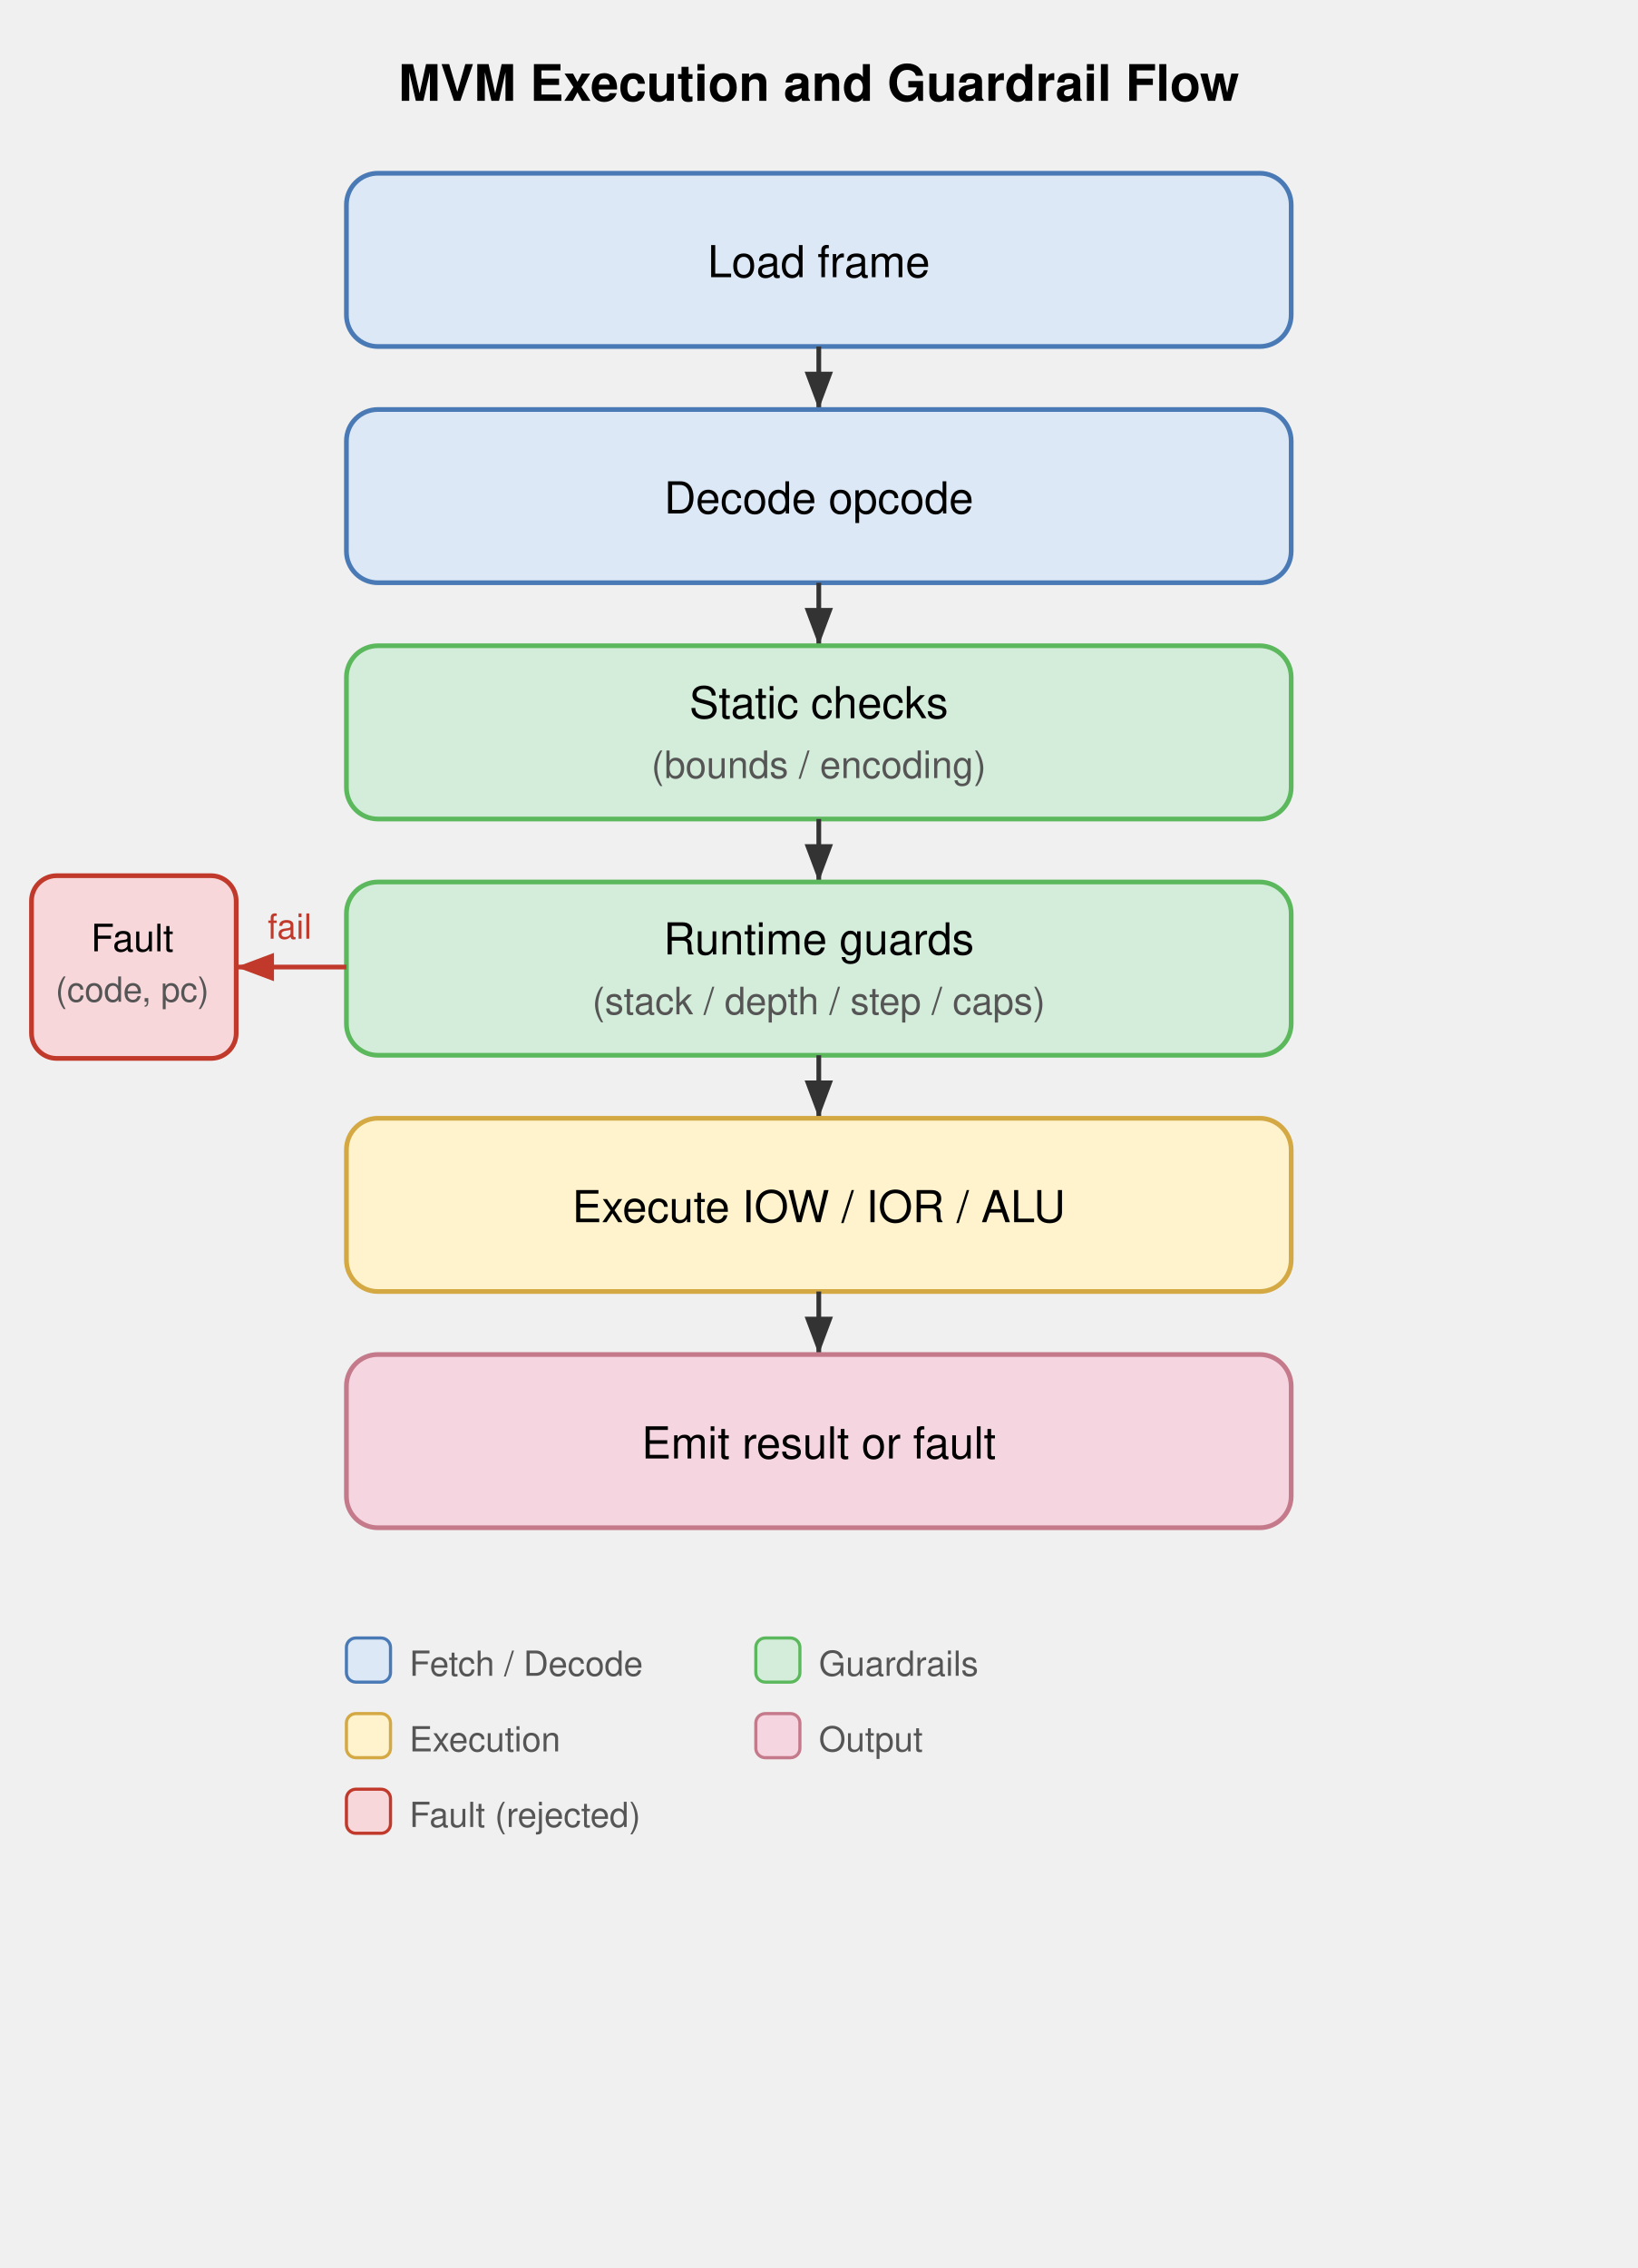
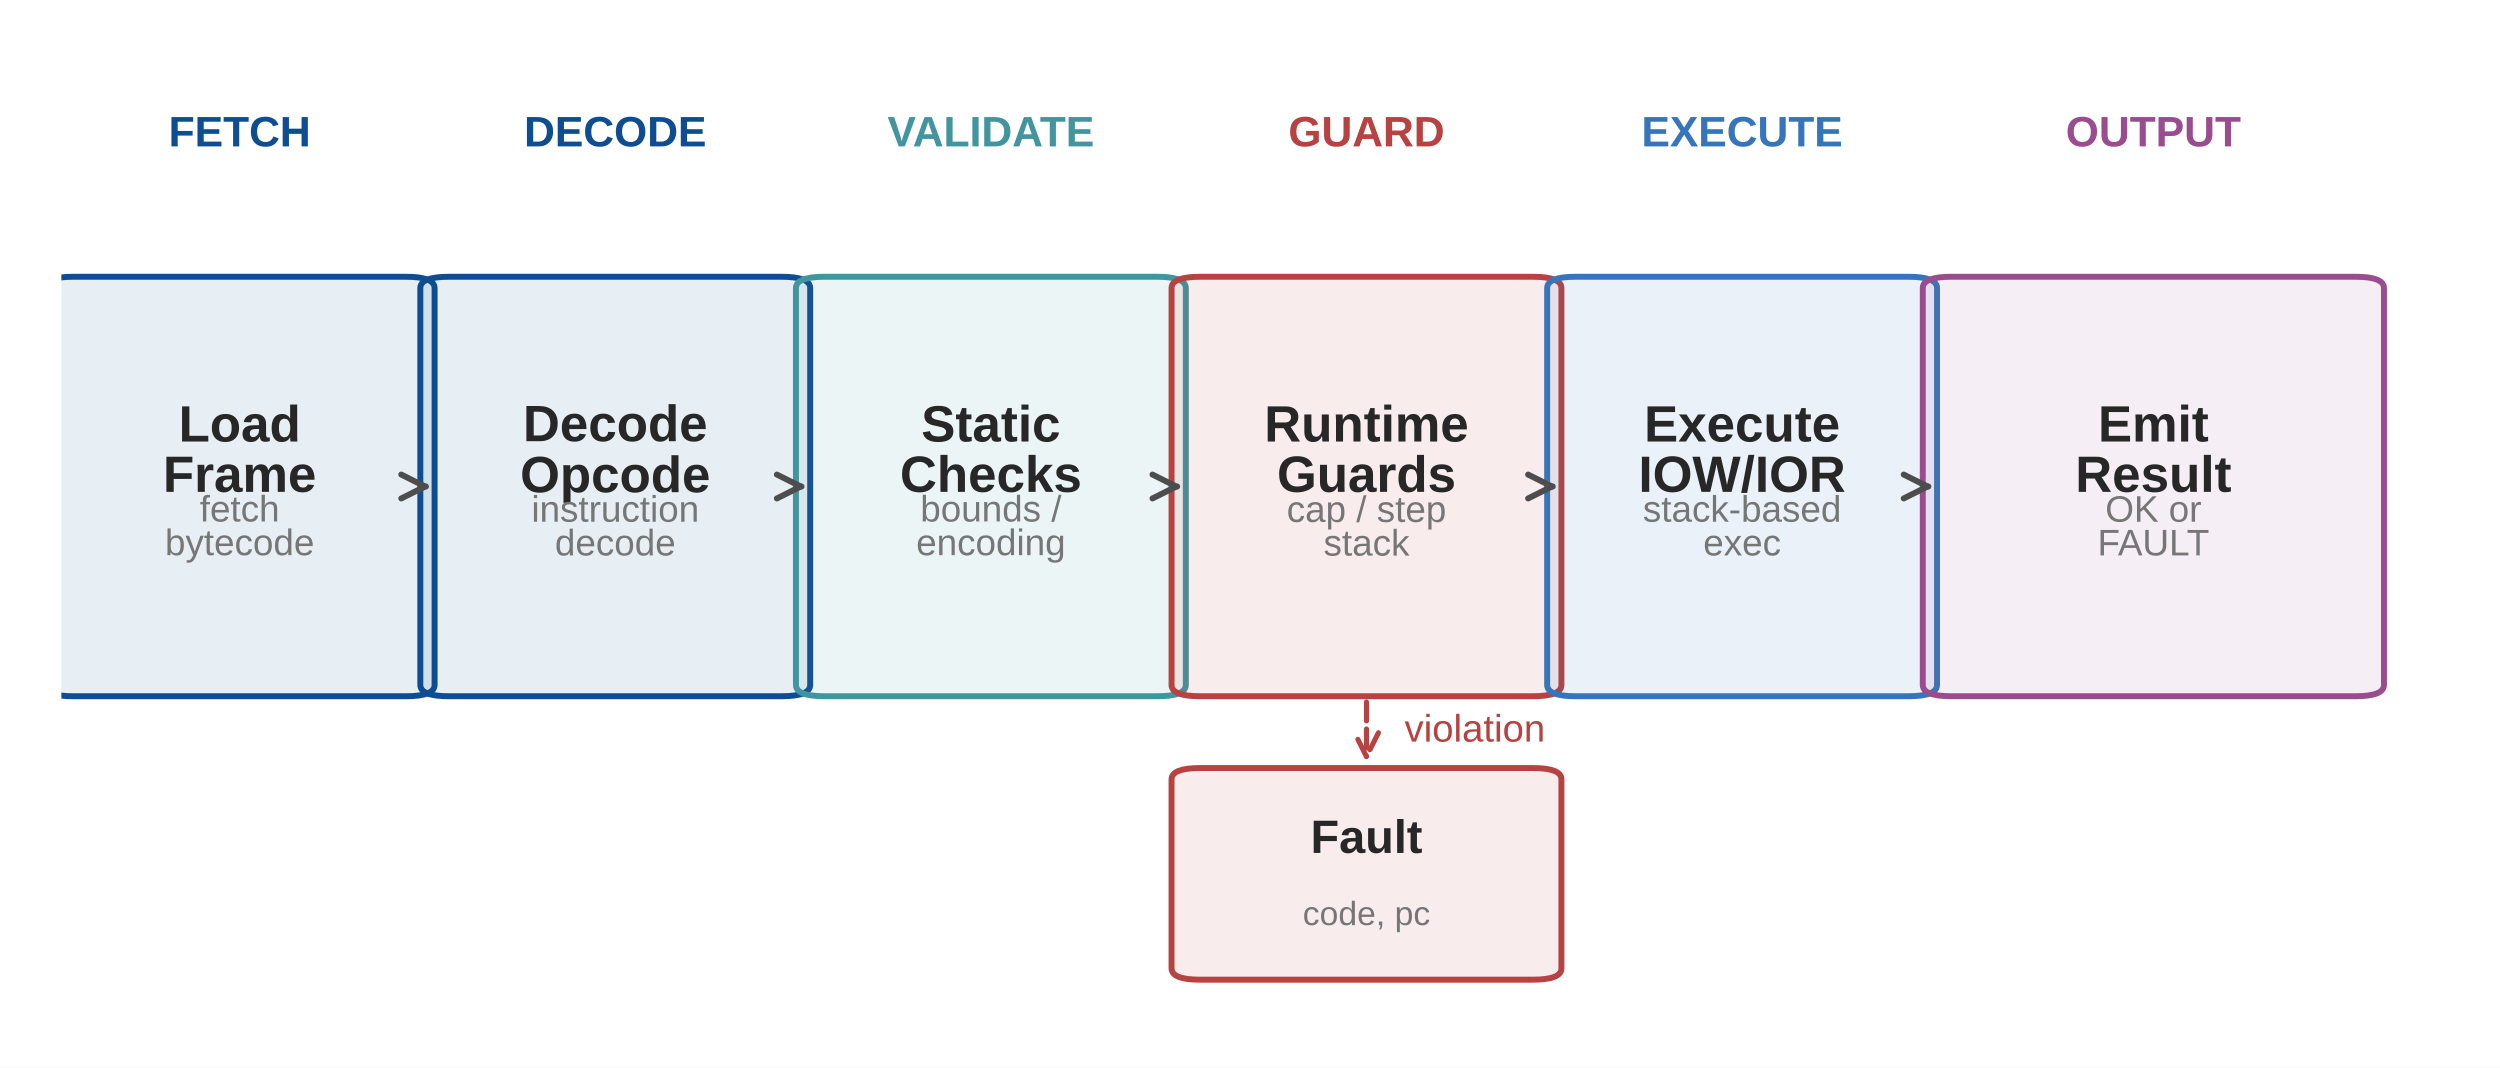
- <svg xmlns="http://www.w3.org/2000/svg" viewBox="0 0 520 720" font-family="Helvetica, Arial, sans-serif" font-size="14">
+ <svg xmlns="http://www.w3.org/2000/svg" width="293.4pt" height="125.28pt" viewBox="0 0 293.4 125.28" version="1.1">
  <defs>
-     <marker id="arrow" markerWidth="8" markerHeight="6" refX="8" refY="3" orient="auto">
-       <path d="M0,0 L8,3 L0,6 Z" fill="#333" />
-     </marker>
-     <marker id="arrow-red" markerWidth="8" markerHeight="6" refX="8" refY="3" orient="auto">
-       <path d="M0,0 L8,3 L0,6 Z" fill="#c0392b" />
-     </marker>
+     <style type="text/css">*{stroke-linejoin: round; stroke-linecap: butt}</style>
  </defs>
-   <text x="260" y="32" text-anchor="middle" font-size="16" font-weight="bold">MVM Execution and Guardrail Flow</text>
-   <rect x="110" y="55" width="300" height="55" rx="10" fill="#dce8f5" stroke="#4a7ab5" stroke-width="1.5" />
-   <text x="260" y="88" text-anchor="middle" font-size="14">Load frame</text>
-   <line x1="260" y1="110" x2="260" y2="130" stroke="#333" stroke-width="1.5" marker-end="url(#arrow)" />
-   <rect x="110" y="130" width="300" height="55" rx="10" fill="#dce8f5" stroke="#4a7ab5" stroke-width="1.5" />
-   <text x="260" y="163" text-anchor="middle" font-size="14">Decode opcode</text>
-   <line x1="260" y1="185" x2="260" y2="205" stroke="#333" stroke-width="1.5" marker-end="url(#arrow)" />
-   <rect x="110" y="205" width="300" height="55" rx="10" fill="#d4edda" stroke="#5cb85c" stroke-width="1.5" />
-   <text x="260" y="228" text-anchor="middle" font-size="14">Static checks</text>
-   <text x="260" y="247" text-anchor="middle" font-size="12" fill="#555">(bounds / encoding)</text>
-   <line x1="260" y1="260" x2="260" y2="280" stroke="#333" stroke-width="1.5" marker-end="url(#arrow)" />
-   <rect x="110" y="280" width="300" height="55" rx="10" fill="#d4edda" stroke="#5cb85c" stroke-width="1.5" />
-   <text x="260" y="303" text-anchor="middle" font-size="14">Runtime guards</text>
-   <text x="260" y="322" text-anchor="middle" font-size="12" fill="#555">(stack / depth / step / caps)</text>
-   <line x1="110" y1="307" x2="75" y2="307" stroke="#c0392b" stroke-width="1.5" marker-end="url(#arrow-red)" />
-   <text x="85" y="298" font-size="11" fill="#c0392b">fail</text>
-   <rect x="10" y="278" width="65" height="58" rx="8" fill="#f8d7da" stroke="#c0392b" stroke-width="1.5" />
-   <text x="42" y="302" text-anchor="middle" font-size="12">Fault</text>
-   <text x="42" y="318" text-anchor="middle" font-size="11" fill="#555">(code, pc)</text>
-   <line x1="260" y1="335" x2="260" y2="355" stroke="#333" stroke-width="1.5" marker-end="url(#arrow)" />
-   <rect x="110" y="355" width="300" height="55" rx="10" fill="#fef3cd" stroke="#d4a843" stroke-width="1.5" />
-   <text x="260" y="388" text-anchor="middle" font-size="14">Execute IOW / IOR / ALU</text>
-   <line x1="260" y1="410" x2="260" y2="430" stroke="#333" stroke-width="1.5" marker-end="url(#arrow)" />
-   <rect x="110" y="430" width="300" height="55" rx="10" fill="#f5d5e0" stroke="#c47a8a" stroke-width="1.5" />
-   <text x="260" y="463" text-anchor="middle" font-size="14">Emit result or fault</text>
-   <rect x="110" y="520" width="14" height="14" rx="3" fill="#dce8f5" stroke="#4a7ab5" stroke-width="1" />
-   <text x="130" y="532" font-size="11" fill="#555">Fetch / Decode</text>
-   <rect x="240" y="520" width="14" height="14" rx="3" fill="#d4edda" stroke="#5cb85c" stroke-width="1" />
-   <text x="260" y="532" font-size="11" fill="#555">Guardrails</text>
-   <rect x="110" y="544" width="14" height="14" rx="3" fill="#fef3cd" stroke="#d4a843" stroke-width="1" />
-   <text x="130" y="556" font-size="11" fill="#555">Execution</text>
-   <rect x="240" y="544" width="14" height="14" rx="3" fill="#f5d5e0" stroke="#c47a8a" stroke-width="1" />
-   <text x="260" y="556" font-size="11" fill="#555">Output</text>
-   <rect x="110" y="568" width="14" height="14" rx="3" fill="#f8d7da" stroke="#c0392b" stroke-width="1" />
-   <text x="130" y="580" font-size="11" fill="#555">Fault (rejected)</text>
+   <g id="figure_1">
+     <g id="patch_1">
+       <path d="M 0 125.28  L 293.4 125.28  L 293.4 0  L 0 0  z " style="fill: #ffffff" />
+     </g>
+     <g id="axes_1">
+       <g id="patch_2">
+         <path d="M 8.595 81.711  L 47.655 81.711  Q 51.003 81.711 51.003 80.381  L 51.003 33.811  Q 51.003 32.481 47.655 32.481  L 8.595 32.481  Q 5.247 32.481 5.247 33.811  L 5.247 80.381  Q 5.247 81.711 8.595 81.711  z " clip-path="url(#p1b321babdb)" style="fill: #0f4d92; opacity: 0.1" />
+       </g>
+       <g id="patch_3">
+         <path d="M 8.595 81.711  L 47.655 81.711  Q 51.003 81.711 51.003 80.381  L 51.003 33.811  Q 51.003 32.481 47.655 32.481  L 8.595 32.481  Q 5.247 32.481 5.247 33.811  L 5.247 80.381  Q 5.247 81.711 8.595 81.711  L 8.595 81.711  z " clip-path="url(#p1b321babdb)" style="fill: none; stroke: #0f4d92; stroke-width: 0.7; stroke-linejoin: miter" />
+       </g>
+       <g id="patch_4">
+         <path d="M 52.677 81.711  L 91.737 81.711  Q 95.085 81.711 95.085 80.381  L 95.085 33.811  Q 95.085 32.481 91.737 32.481  L 52.677 32.481  Q 49.329 32.481 49.329 33.811  L 49.329 80.381  Q 49.329 81.711 52.677 81.711  z " clip-path="url(#p1b321babdb)" style="fill: #0f4d92; opacity: 0.1" />
+       </g>
+       <g id="patch_5">
+         <path d="M 52.677 81.711  L 91.737 81.711  Q 95.085 81.711 95.085 80.381  L 95.085 33.811  Q 95.085 32.481 91.737 32.481  L 52.677 32.481  Q 49.329 32.481 49.329 33.811  L 49.329 80.381  Q 49.329 81.711 52.677 81.711  L 52.677 81.711  z " clip-path="url(#p1b321babdb)" style="fill: none; stroke: #0f4d92; stroke-width: 0.7; stroke-linejoin: miter" />
+       </g>
+       <g id="patch_6">
+         <path d="M 96.759 81.711  L 135.819 81.711  Q 139.167 81.711 139.167 80.381  L 139.167 33.811  Q 139.167 32.481 135.819 32.481  L 96.759 32.481  Q 93.411 32.481 93.411 33.811  L 93.411 80.381  Q 93.411 81.711 96.759 81.711  z " clip-path="url(#p1b321babdb)" style="fill: #42949e; opacity: 0.1" />
+       </g>
+       <g id="patch_7">
+         <path d="M 96.759 81.711  L 135.819 81.711  Q 139.167 81.711 139.167 80.381  L 139.167 33.811  Q 139.167 32.481 135.819 32.481  L 96.759 32.481  Q 93.411 32.481 93.411 33.811  L 93.411 80.381  Q 93.411 81.711 96.759 81.711  L 96.759 81.711  z " clip-path="url(#p1b321babdb)" style="fill: none; stroke: #42949e; stroke-width: 0.7; stroke-linejoin: miter" />
+       </g>
+       <g id="patch_8">
+         <path d="M 140.841 81.711  L 179.901 81.711  Q 183.249 81.711 183.249 80.381  L 183.249 33.811  Q 183.249 32.481 179.901 32.481  L 140.841 32.481  Q 137.493 32.481 137.493 33.811  L 137.493 80.381  Q 137.493 81.711 140.841 81.711  z " clip-path="url(#p1b321babdb)" style="fill: #b64342; opacity: 0.1" />
+       </g>
+       <g id="patch_9">
+         <path d="M 140.841 81.711  L 179.901 81.711  Q 183.249 81.711 183.249 80.381  L 183.249 33.811  Q 183.249 32.481 179.901 32.481  L 140.841 32.481  Q 137.493 32.481 137.493 33.811  L 137.493 80.381  Q 137.493 81.711 140.841 81.711  L 140.841 81.711  z " clip-path="url(#p1b321babdb)" style="fill: none; stroke: #b64342; stroke-width: 0.7; stroke-linejoin: miter" />
+       </g>
+       <g id="patch_10">
+         <path d="M 184.923 81.711  L 223.983 81.711  Q 227.331 81.711 227.331 80.381  L 227.331 33.811  Q 227.331 32.481 223.983 32.481  L 184.923 32.481  Q 181.575 32.481 181.575 33.811  L 181.575 80.381  Q 181.575 81.711 184.923 81.711  z " clip-path="url(#p1b321babdb)" style="fill: #3775ba; opacity: 0.1" />
+       </g>
+       <g id="patch_11">
+         <path d="M 184.923 81.711  L 223.983 81.711  Q 227.331 81.711 227.331 80.381  L 227.331 33.811  Q 227.331 32.481 223.983 32.481  L 184.923 32.481  Q 181.575 32.481 181.575 33.811  L 181.575 80.381  Q 181.575 81.711 184.923 81.711  L 184.923 81.711  z " clip-path="url(#p1b321babdb)" style="fill: none; stroke: #3775ba; stroke-width: 0.7; stroke-linejoin: miter" />
+       </g>
+       <g id="patch_12">
+         <path d="M 229.005 81.711  L 276.435 81.711  Q 279.783 81.711 279.783 80.381  L 279.783 33.811  Q 279.783 32.481 276.435 32.481  L 229.005 32.481  Q 225.657 32.481 225.657 33.811  L 225.657 80.381  Q 225.657 81.711 229.005 81.711  z " clip-path="url(#p1b321babdb)" style="fill: #9a4d8e; opacity: 0.1" />
+       </g>
+       <g id="patch_13">
+         <path d="M 229.005 81.711  L 276.435 81.711  Q 279.783 81.711 279.783 80.381  L 279.783 33.811  Q 279.783 32.481 276.435 32.481  L 229.005 32.481  Q 225.657 32.481 225.657 33.811  L 225.657 80.381  Q 225.657 81.711 229.005 81.711  L 229.005 81.711  z " clip-path="url(#p1b321babdb)" style="fill: none; stroke: #9a4d8e; stroke-width: 0.7; stroke-linejoin: miter" />
+       </g>
+       <g id="patch_14">
+         <path d="M 140.841 114.975  L 179.901 114.975  Q 183.249 114.975 183.249 113.645  L 183.249 91.469  Q 183.249 90.138 179.901 90.138  L 140.841 90.138  Q 137.493 90.138 137.493 91.469  L 137.493 113.645  Q 137.493 114.975 140.841 114.975  z " clip-path="url(#p1b321babdb)" style="fill: #b64342; opacity: 0.1" />
+       </g>
+       <g id="patch_15">
+         <path d="M 140.841 114.975  L 179.901 114.975  Q 183.249 114.975 183.249 113.645  L 183.249 91.469  Q 183.249 90.138 179.901 90.138  L 140.841 90.138  Q 137.493 90.138 137.493 91.469  L 137.493 113.645  Q 137.493 114.975 140.841 114.975  L 140.841 114.975  z " clip-path="url(#p1b321babdb)" style="fill: none; stroke: #b64342; stroke-width: 0.7; stroke-linejoin: miter" />
+       </g>
+       <g id="text_1">
+         <text style="font-weight: 700; font-size: 6px; font-family: 'Arial', 'Helvetica', 'DejaVu Sans', sans-serif; fill: #272727" transform="translate(20.95969 51.8164)">Load</text>
+         <text style="font-weight: 700; font-size: 6px; font-family: 'Arial', 'Helvetica', 'DejaVu Sans', sans-serif; fill: #272727" transform="translate(19.12078 57.72462)">Frame</text>
+       </g>
+       <g id="text_2">
+         <text style="font-size: 4.32px; font-family: 'Arial', 'Helvetica', 'DejaVu Sans', sans-serif; fill: #767676" transform="translate(23.44252 61.20169)">fetch</text>
+         <text style="font-size: 4.32px; font-family: 'Arial', 'Helvetica', 'DejaVu Sans', sans-serif; fill: #767676" transform="translate(19.35911 65.15246)">bytecode</text>
+       </g>
+       <g id="text_3">
+         <text style="font-weight: 700; font-size: 6px; font-family: 'Arial', 'Helvetica', 'DejaVu Sans', sans-serif; fill: #272727" transform="translate(61.37091 51.77618)">Decode</text>
+         <text style="font-weight: 700; font-size: 6px; font-family: 'Arial', 'Helvetica', 'DejaVu Sans', sans-serif; fill: #272727" transform="translate(61.03997 57.76484)">Opcode</text>
+       </g>
+       <g id="text_4">
+         <text style="font-size: 4.32px; font-family: 'Arial', 'Helvetica', 'DejaVu Sans', sans-serif; fill: #767676" transform="translate(62.36314 61.227)">instruction</text>
+         <text style="font-size: 4.32px; font-family: 'Arial', 'Helvetica', 'DejaVu Sans', sans-serif; fill: #767676" transform="translate(65.12119 65.17777)">decode</text>
+       </g>
+       <g id="text_5">
+         <text style="font-weight: 700; font-size: 6px; font-family: 'Arial', 'Helvetica', 'DejaVu Sans', sans-serif; fill: #272727" transform="translate(108.1201 51.8164)">Static</text>
+         <text style="font-weight: 700; font-size: 6px; font-family: 'Arial', 'Helvetica', 'DejaVu Sans', sans-serif; fill: #272727" transform="translate(105.617 57.72462)">Checks</text>
+       </g>
+       <g id="text_6">
+         <text style="font-size: 4.32px; font-family: 'Arial', 'Helvetica', 'DejaVu Sans', sans-serif; fill: #767676" transform="translate(108.003 61.20169)">bounds /</text>
+         <text style="font-size: 4.32px; font-family: 'Arial', 'Helvetica', 'DejaVu Sans', sans-serif; fill: #767676" transform="translate(107.5221 65.15246)">encoding</text>
+       </g>
+       <g id="text_7">
+         <text style="font-weight: 700; font-size: 6px; font-family: 'Arial', 'Helvetica', 'DejaVu Sans', sans-serif; fill: #272727" transform="translate(148.3715 51.8164)">Runtime</text>
+         <text style="font-weight: 700; font-size: 6px; font-family: 'Arial', 'Helvetica', 'DejaVu Sans', sans-serif; fill: #272727" transform="translate(149.8687 57.72462)">Guards</text>
+       </g>
+       <g id="text_8">
+         <text style="font-size: 4.32px; font-family: 'Arial', 'Helvetica', 'DejaVu Sans', sans-serif; fill: #767676" transform="translate(151.006 61.25332)">cap / step</text>
+         <text style="font-size: 4.32px; font-family: 'Arial', 'Helvetica', 'DejaVu Sans', sans-serif; fill: #767676" transform="translate(155.3298 65.2041)">stack</text>
+       </g>
+       <g id="text_9">
+         <text style="font-weight: 700; font-size: 6px; font-family: 'Arial', 'Helvetica', 'DejaVu Sans', sans-serif; fill: #272727" transform="translate(192.9475 51.8164)">Execute</text>
+         <text style="font-weight: 700; font-size: 6px; font-family: 'Arial', 'Helvetica', 'DejaVu Sans', sans-serif; fill: #272727" transform="translate(192.2875 57.72462)">IOW/IOR</text>
+       </g>
+       <g id="text_10">
+         <text style="font-size: 4.32px; font-family: 'Arial', 'Helvetica', 'DejaVu Sans', sans-serif; fill: #767676" transform="translate(192.8079 61.227)">stack-based</text>
+         <text style="font-size: 4.32px; font-family: 'Arial', 'Helvetica', 'DejaVu Sans', sans-serif; fill: #767676" transform="translate(199.8907 65.17777)">exec</text>
+       </g>
+       <g id="text_11">
+         <text style="font-weight: 700; font-size: 6px; font-family: 'Arial', 'Helvetica', 'DejaVu Sans', sans-serif; fill: #272727" transform="translate(246.2189 51.8164)">Emit</text>
+         <text style="font-weight: 700; font-size: 6px; font-family: 'Arial', 'Helvetica', 'DejaVu Sans', sans-serif; fill: #272727" transform="translate(243.5522 57.72462)">Result</text>
+       </g>
+       <g id="text_12">
+         <text style="font-size: 4.32px; font-family: 'Arial', 'Helvetica', 'DejaVu Sans', sans-serif; fill: #767676" transform="translate(247.0787 61.227)">OK or</text>
+         <text style="font-size: 4.32px; font-family: 'Arial', 'Helvetica', 'DejaVu Sans', sans-serif; fill: #767676" transform="translate(246.1576 65.17777)">FAULT</text>
+       </g>
+       <g id="patch_16">
+         <path d="M 49.651 57.096  Q 50.164 57.096 49.894 57.096  " style="fill: none; stroke: #4d4d4d; stroke-width: 0.7; stroke-linecap: round" />
+         <path d="M 47.094 55.696  L 49.894 57.096  L 47.094 58.496  " style="fill: none; stroke: #4d4d4d; stroke-width: 0.7; stroke-linecap: round" />
+       </g>
+       <g id="patch_17">
+         <path d="M 93.733 57.096  Q 94.246 57.096 93.976 57.096  " style="fill: none; stroke: #4d4d4d; stroke-width: 0.7; stroke-linecap: round" />
+         <path d="M 91.176 55.696  L 93.976 57.096  L 91.176 58.496  " style="fill: none; stroke: #4d4d4d; stroke-width: 0.7; stroke-linecap: round" />
+       </g>
+       <g id="patch_18">
+         <path d="M 137.815 57.096  Q 138.328 57.096 138.058 57.096  " style="fill: none; stroke: #4d4d4d; stroke-width: 0.7; stroke-linecap: round" />
+         <path d="M 135.258 55.696  L 138.058 57.096  L 135.258 58.496  " style="fill: none; stroke: #4d4d4d; stroke-width: 0.7; stroke-linecap: round" />
+       </g>
+       <g id="patch_19">
+         <path d="M 181.897 57.096  Q 182.41 57.096 182.14 57.096  " style="fill: none; stroke: #4d4d4d; stroke-width: 0.7; stroke-linecap: round" />
+         <path d="M 179.34 55.696  L 182.14 57.096  L 179.34 58.496  " style="fill: none; stroke: #4d4d4d; stroke-width: 0.7; stroke-linecap: round" />
+       </g>
+       <g id="patch_20">
+         <path d="M 225.979 57.096  Q 226.492 57.096 226.222 57.096  " style="fill: none; stroke: #4d4d4d; stroke-width: 0.7; stroke-linecap: round" />
+         <path d="M 223.422 55.696  L 226.222 57.096  L 223.422 58.496  " style="fill: none; stroke: #4d4d4d; stroke-width: 0.7; stroke-linecap: round" />
+       </g>
+       <g id="text_13">
+         <text style="font-weight: 700; font-size: 5px; font-family: 'Arial', 'Helvetica', 'DejaVu Sans', sans-serif; text-anchor: middle; fill: #0f4d92" x="28.125" y="17.179" transform="rotate(-0 28.125 17.1792)">FETCH</text>
+       </g>
+       <g id="text_14">
+         <text style="font-weight: 700; font-size: 5px; font-family: 'Arial', 'Helvetica', 'DejaVu Sans', sans-serif; text-anchor: middle; fill: #0f4d92" x="72.207" y="17.179" transform="rotate(-0 72.207 17.1792)">DECODE</text>
+       </g>
+       <g id="text_15">
+         <text style="font-weight: 700; font-size: 5px; font-family: 'Arial', 'Helvetica', 'DejaVu Sans', sans-serif; text-anchor: middle; fill: #42949e" x="116.289" y="17.179" transform="rotate(-0 116.289 17.1792)">VALIDATE</text>
+       </g>
+       <g id="text_16">
+         <text style="font-weight: 700; font-size: 5px; font-family: 'Arial', 'Helvetica', 'DejaVu Sans', sans-serif; text-anchor: middle; fill: #b64342" x="160.371" y="17.179" transform="rotate(-0 160.371 17.1792)">GUARD</text>
+       </g>
+       <g id="text_17">
+         <text style="font-weight: 700; font-size: 5px; font-family: 'Arial', 'Helvetica', 'DejaVu Sans', sans-serif; text-anchor: middle; fill: #3775ba" x="204.453" y="17.179" transform="rotate(-0 204.453 17.1792)">EXECUTE</text>
+       </g>
+       <g id="text_18">
+         <text style="font-weight: 700; font-size: 5px; font-family: 'Arial', 'Helvetica', 'DejaVu Sans', sans-serif; text-anchor: middle; fill: #9a4d8e" x="252.72" y="17.179" transform="rotate(-0 252.72 17.1792)">OUTPUT</text>
+       </g>
+       <g id="text_19">
+         <text style="font-weight: 700; font-size: 5.5px; font-family: 'Arial', 'Helvetica', 'DejaVu Sans', sans-serif; text-anchor: middle; fill: #272727" x="160.371" y="100.102" transform="rotate(-0 160.371 100.1017)">Fault</text>
+       </g>
+       <g id="text_20">
+         <text style="font-size: 3.96px; font-family: 'Arial', 'Helvetica', 'DejaVu Sans', sans-serif; text-anchor: middle; fill: #767676" x="160.371" y="108.57" transform="rotate(-0 160.371 108.5701)">code, pc</text>
+       </g>
+       <g id="patch_21">
+         <path d="M 160.371 82.381  Q 160.371 85.924 160.371 88.797  " style="fill: none; stroke-dasharray: 2.22,0.96; stroke-dashoffset: 0; stroke: #b64342; stroke-width: 0.6; stroke-linecap: round" />
+         <path d="M 161.771 85.997  L 160.371 88.797  L 158.971 85.997  " style="fill: none; stroke-dasharray: 2.22,0.96; stroke-dashoffset: 0; stroke: #b64342; stroke-width: 0.6; stroke-linecap: round" />
+       </g>
+       <g id="text_21">
+         <text style="font-size: 4.5px; font-family: 'Arial', 'Helvetica', 'DejaVu Sans', sans-serif; text-anchor: start; fill: #b64342" x="164.835" y="87.034" transform="rotate(-0 164.835 87.0336)">violation</text>
+       </g>
+     </g>
+   </g>
+   <defs>
+     <clipPath id="p1b321babdb">
+       <rect x="7.2" y="7.2" width="279" height="110.88" />
+     </clipPath>
+   </defs>
</svg>
